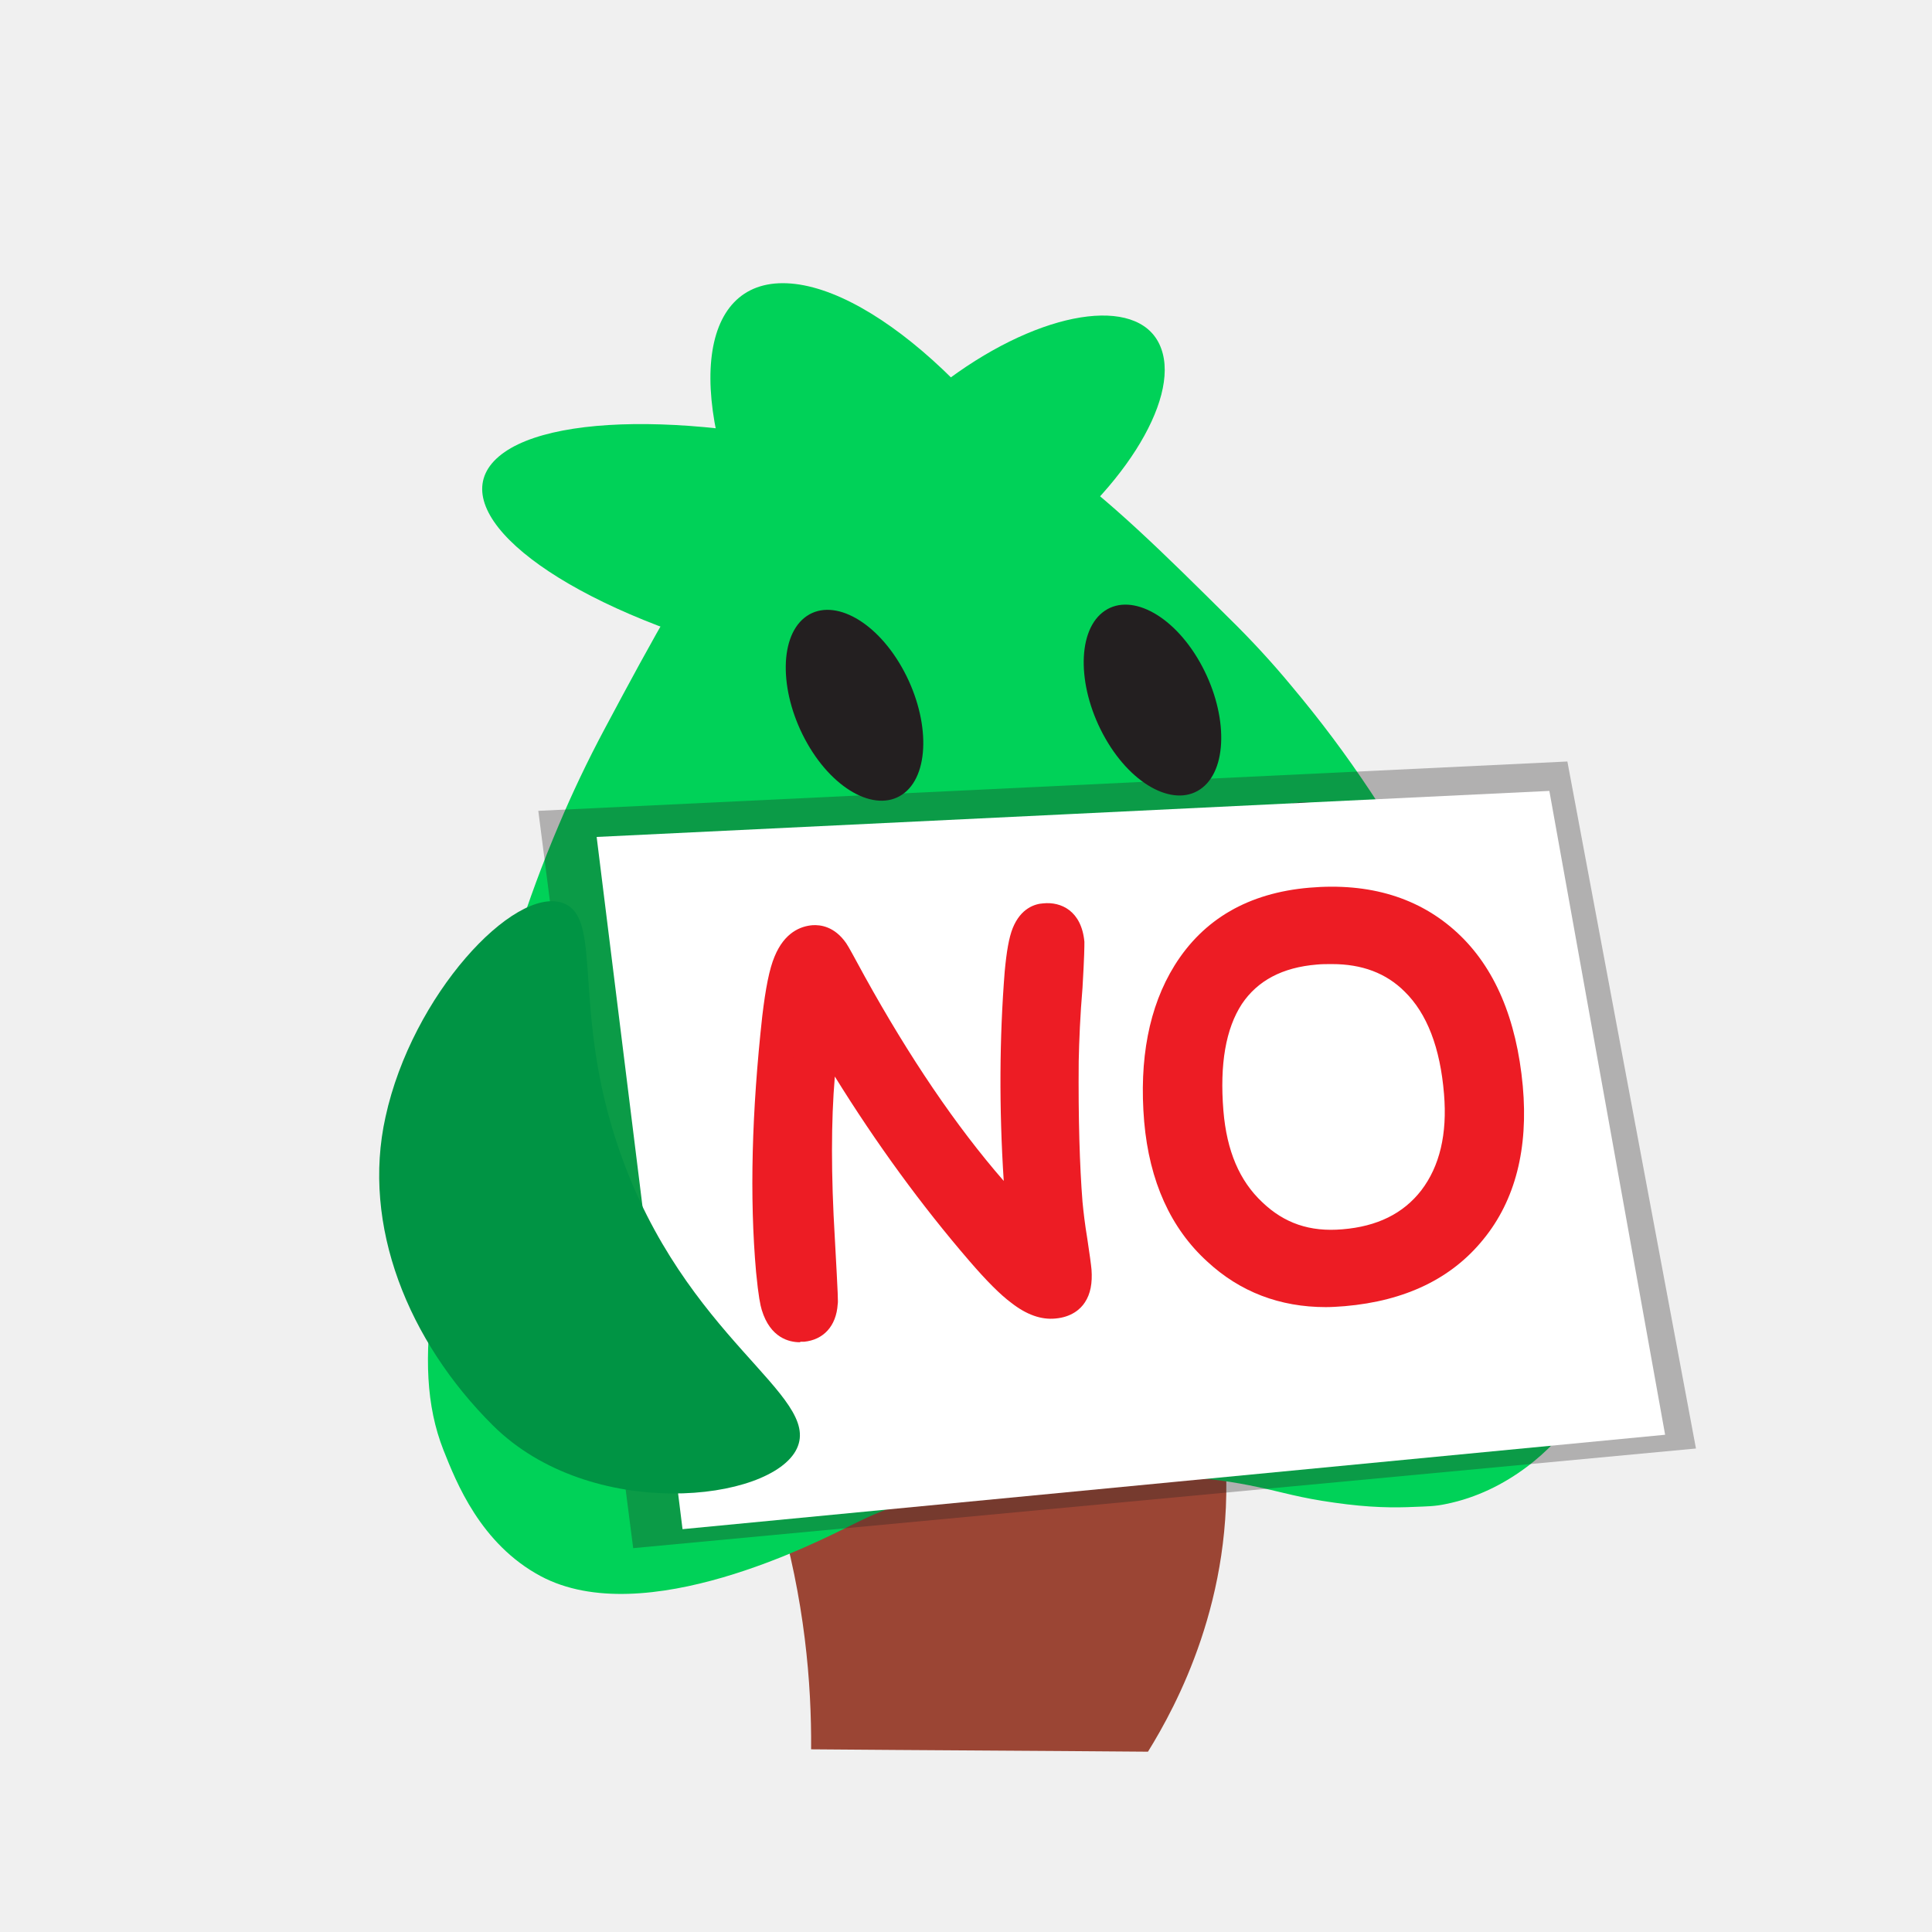
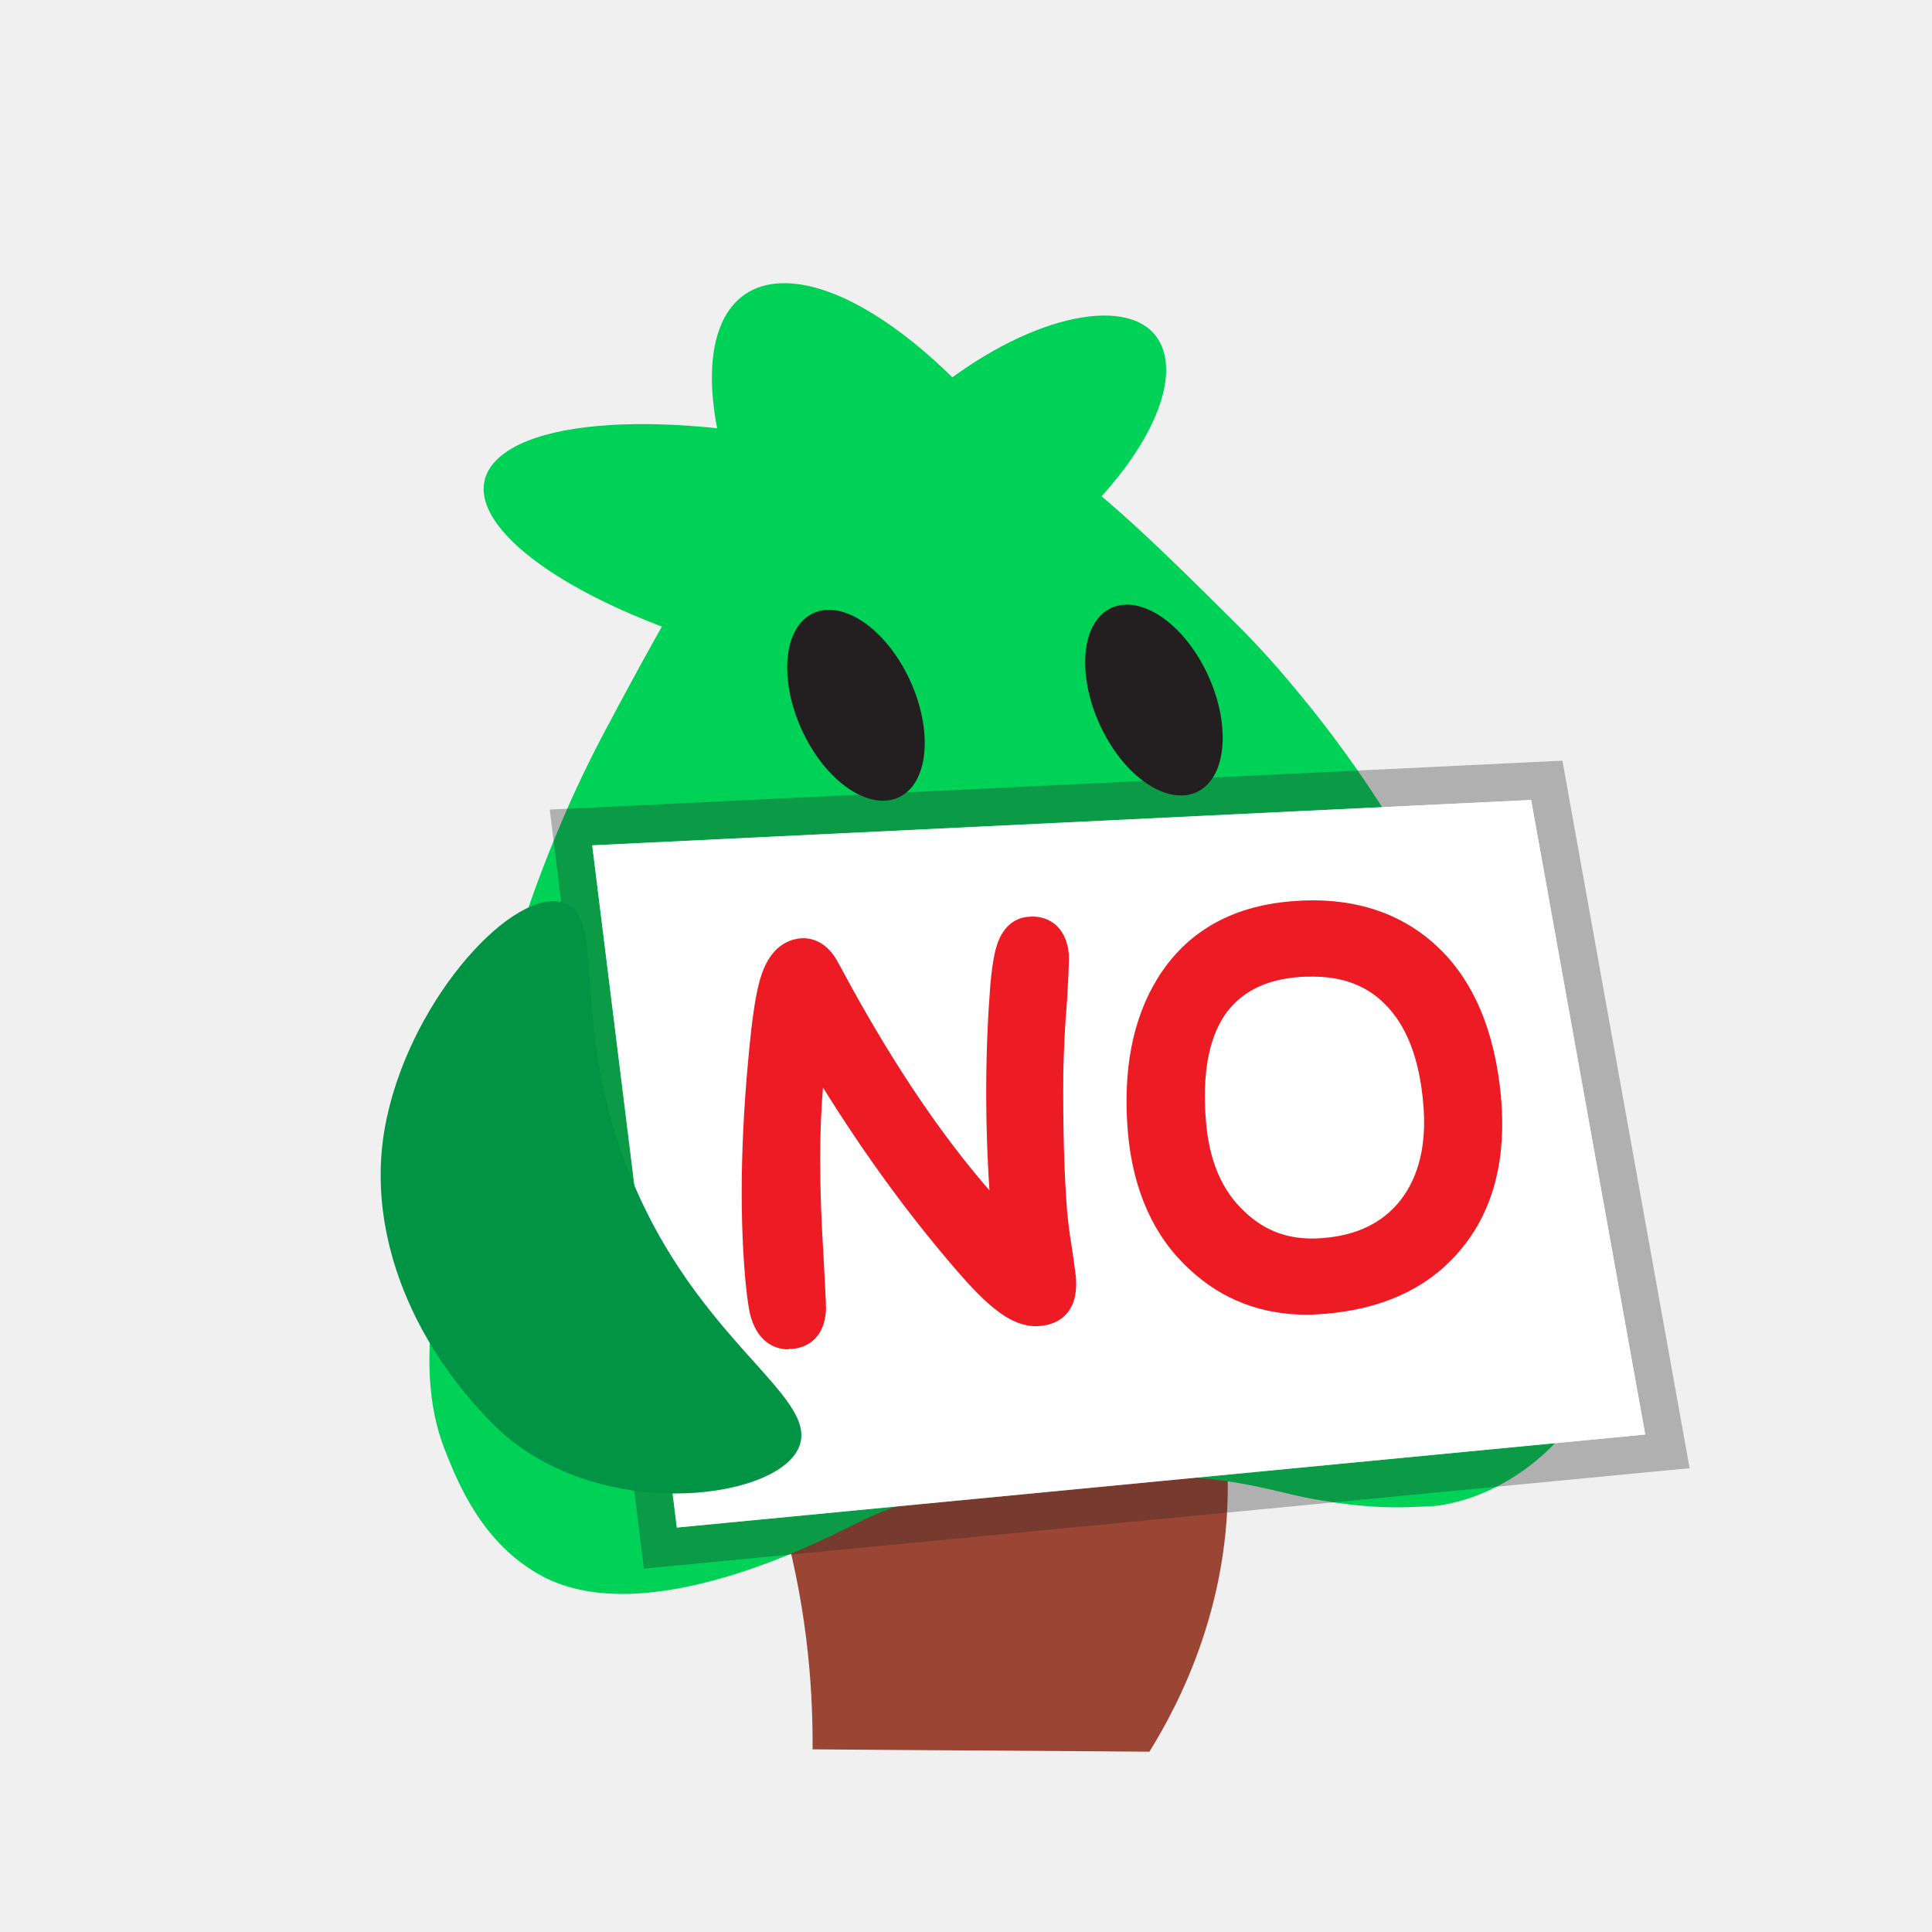
<svg xmlns="http://www.w3.org/2000/svg" width="256" height="256" viewBox="0 0 256 256" fill="none">
-   <path d="M152.05 232.108C137.214 231.982 122.314 231.919 107.477 231.794C107.54 223.117 106.66 211.99 102.951 199.479C101.002 192.879 98.55 187.033 96.098 182.003C115.65 176.911 135.265 171.818 154.816 166.726C157.834 172.384 161.606 181.374 162.36 192.879C163.618 211.739 155.885 226.009 152.113 232.108H152.05Z" fill="#9B4534" />
-   <path d="M212.716 172.698C212.967 180.493 210.452 184.958 208.63 187.786C205.926 191.936 199.765 197.656 191.592 199.29C190.146 199.605 189.015 199.605 187.443 199.668C184.803 199.794 181.533 199.794 176.756 199.103C172.229 198.474 169.903 197.719 166.885 197.09C159.718 195.519 154.124 195.519 148.528 195.582C146.454 195.582 144.568 195.645 142.807 195.77C137.903 196.085 134.383 196.588 129.605 197.279C125.079 197.971 122.753 198.348 120.364 199.04C116.466 200.171 113.825 201.616 112.883 202.057C108.545 204.194 85.41 216.202 71.642 208.846C63.658 204.571 60.452 196.399 58.754 192.125C54.165 180.43 57.748 165.971 64.915 137.179C66.99 128.754 69.567 119.827 74.094 109.202C75.791 105.179 77.803 100.904 80.192 96.441C92.702 72.99 102.07 56.205 117.095 54.005C132.435 51.742 146.014 65.195 162.799 81.855C165.88 84.872 168.582 87.827 171.034 90.782C178.956 100.212 184.363 108.636 191.781 121.713C210.452 154.907 212.464 165.091 212.716 172.761V172.698Z" fill="#00D258" />
-   <path d="M147.27 86.696C139.79 92.982 115.523 92.228 93.142 84.998C70.698 77.768 58.628 66.83 66.109 60.48C73.59 54.13 97.857 54.948 120.238 62.178C142.618 69.407 154.751 80.346 147.27 86.696Z" fill="#00D258" />
-   <path d="M153.873 46.209C156.387 53.124 148.34 65.698 135.955 74.374C123.57 83.049 111.438 84.433 108.986 77.516C106.534 70.601 114.517 58.028 126.902 49.352C139.287 40.677 151.421 39.294 153.873 46.209Z" fill="#00D258" />
-   <path d="M140.481 111.027C128.473 110.524 110.682 93.675 100.686 73.368C90.69 53.063 92.325 37.032 104.269 37.535C116.214 38.038 134.069 54.886 144.065 75.192C154.061 95.498 152.425 111.529 140.481 111.027Z" fill="#00D258" />
-   <path d="M98.612 127.935C101.63 130.072 103.327 133.971 105.15 136.988C107.414 140.823 109.928 144.469 113.512 147.235C117.472 150.253 122.25 153.082 127.028 154.402C132.372 155.912 138.407 156.036 143.94 156.414C149.472 156.791 155.255 156.854 160.914 156.791C166.949 156.665 172.167 155.975 174.556 149.687C176.379 144.972 177.825 139.754 178.831 134.787C179.334 132.273 179.711 129.695 179.585 127.118C179.397 124.038 178.516 121.083 178.705 118.002C179.082 111.024 167.766 109.327 166.384 116.305C165.566 120.391 162.737 123.283 160.348 126.615C157.456 130.701 155.633 135.479 153.81 140.068L165.943 143.401C167.64 138.246 169.086 133.09 170.281 127.809C171.601 122.152 166.006 118.442 161.04 120.705C157.204 122.465 154.815 126.112 152.804 129.695C151.798 131.519 150.729 133.405 149.661 135.165C148.969 136.297 148.277 137.365 147.523 138.434C147.272 138.812 145.197 141.012 146.517 140.257L149.661 139.377H149.032C150.1 139.628 151.169 139.88 152.175 140.194C144.38 136.862 136.27 135.668 127.972 134.16C122.313 133.09 111.94 132.398 110.369 125.232L109.74 130.072L110.117 129.256L107.854 131.519C107.854 131.519 111.249 133.342 112.191 133.845C114.14 134.85 116.216 135.731 118.29 136.548C122.754 138.308 127.343 139.502 132.058 140.131C141.173 141.389 150.415 140.509 159.028 137.365C162.234 136.234 164.371 133.09 163.429 129.632C162.611 126.552 158.902 124.101 155.696 125.232C144.254 129.382 131.932 128.941 120.805 124.038C114.769 121.397 108.042 116.305 101.504 120.642C94.966 124.98 99.618 134.097 104.208 138.246C113.951 147.11 129.04 146.293 141.173 149.436C143.94 150.127 146.769 152.013 149.661 151.95C153.558 151.887 155.633 148.745 157.644 145.853C159.656 142.961 161.417 140.006 163.114 136.925C164.245 134.913 165.126 132.587 167.326 131.519L158.085 124.415C156.891 129.695 155.444 134.85 153.747 140.006C152.678 143.212 155.004 146.858 158.148 147.739C161.73 148.745 164.623 146.544 165.88 143.338C167.64 139 169.589 134.913 172.418 131.205C175.248 127.495 177.574 124.101 178.453 119.574L166.132 117.876C165.88 122.465 167.64 126.804 166.697 131.33C165.88 135.479 164.434 139.628 163.24 143.652C162.297 146.795 164.245 143.904 164.245 143.967C164.245 143.904 160.411 144.092 160.159 144.092C157.896 144.092 155.633 144.092 153.37 144.092C148.403 144.029 143.374 143.778 138.407 143.338C131.177 142.709 123.32 140.823 118.605 134.725C113.89 128.627 111.438 121.586 104.899 116.934C102.133 114.985 97.921 116.431 96.286 119.197C94.463 122.341 95.783 125.861 98.549 127.809L98.612 127.935Z" fill="#231F20" />
-   <path d="M96.349 122.341C98.864 128.187 101.442 134.097 103.957 139.943C105.213 142.835 106.408 145.602 108.672 147.865C109.803 148.996 111.123 149.939 112.38 150.883C112.506 151.008 113.575 151.762 112.821 151.197C112.129 150.694 112.946 151.322 113.072 151.385C113.575 151.825 114.077 152.328 114.518 152.831C116.655 155.346 121.244 155.22 123.383 152.831C125.835 150.191 125.709 146.607 123.383 143.967C122.313 142.772 121.057 141.766 119.736 140.824C119.547 140.698 118.416 139.692 118.29 139.755C118.416 139.755 119.233 140.572 118.479 139.88C118.227 139.692 118.039 139.503 117.787 139.251C117.536 139.001 117.347 138.812 117.158 138.623C116.466 137.932 117.158 138.812 117.284 138.749C117.095 138.749 116.403 137.24 116.342 137.051C115.65 135.731 115.147 134.349 114.518 132.965L107.099 115.865C105.78 112.848 101.127 111.905 98.487 113.602C95.344 115.613 94.841 118.946 96.224 122.215L96.349 122.341Z" fill="#231F20" />
-   <path d="M137.088 159.745C142.18 161.757 147.335 163.643 152.867 163.643C155.885 163.643 158.777 163.077 161.543 161.946C163.492 161.128 165.252 160.06 166.384 158.11C167.012 156.979 167.389 155.532 167.326 154.276C167.201 152.327 166.447 150.88 165.252 149.372C164.308 148.178 162.234 147.549 160.788 147.549C159.217 147.549 157.393 148.241 156.325 149.372C155.256 150.504 154.439 152.138 154.502 153.835C154.565 155.532 155.256 156.916 156.325 158.299L156.514 158.487L154.878 155.721V155.973C154.878 155.408 154.878 154.842 154.753 154.276V154.527C154.816 153.961 154.941 153.395 155.004 152.83C155.382 151.761 156.073 150.88 157.017 150.252C156.828 150.378 156.577 150.504 156.388 150.567L157.142 150.252C157.142 150.252 156.639 150.441 156.388 150.504C155.507 150.756 154.628 150.943 153.747 151.132L155.444 150.88C153.622 151.132 151.799 151.069 150.038 150.88L151.736 151.132C147.837 150.567 144.192 149.12 140.545 147.675C139.099 147.109 136.962 147.549 135.704 148.304C134.447 149.057 133.126 150.567 132.813 152.075C132.435 153.709 132.498 155.471 133.441 156.916C134.384 158.362 135.578 159.179 137.213 159.808L137.088 159.745Z" fill="#231F20" />
-   <path d="M173.927 108.51C173.927 108.51 174.053 108.636 174.179 108.762C174.179 108.762 175.625 110.02 176.379 112.472C177.071 114.609 176.505 122.342 174.179 126.931C167.578 140.133 135.013 151.072 112.632 132.966C104.271 126.176 97.481 115.929 99.367 113.603C100.499 112.157 105.465 113.038 108.609 114.42C110.243 115.175 110.683 115.74 113.072 116.746C114.895 117.501 116.153 117.753 118.857 118.506C123.446 119.638 124.325 120.016 126.022 120.393C129.544 121.21 138.093 123.347 144.945 122.593C159.28 121.084 171.538 106.813 173.802 108.573L173.927 108.51Z" fill="white" />
-   <path d="M156.01 166.286C154.187 167.292 152.552 167.481 151.987 167.544C137.276 168.864 126.336 163.206 126.336 163.206C119.358 159.559 109.112 152.204 109.865 148.684C110.306 146.484 114.958 146.546 124.262 146.735C132.75 146.861 138.533 148.118 143.562 149.187C144.128 149.313 148.969 150.381 155.004 153.21C160.285 155.662 161.102 156.982 161.354 158.051C162.108 161.132 158.839 164.778 156.01 166.412V166.286Z" fill="#EE2A7B" />
-   <path d="M145.447 170.623C126.462 170.623 103.641 155.158 93.205 126.428C91.696 121.839 90.565 115.803 93.708 112.534C96.977 109.076 102.447 110.9 104.835 111.654L104.206 113.917L104.961 111.654C117.975 115.866 134.132 121.084 144.379 120.33C152.3 119.764 157.958 115.238 162.547 111.654C167.262 107.945 171.663 104.424 176.567 107.505C181.596 110.649 182.225 118.13 182.602 122.153C184.362 141.705 172.166 163.143 155.947 168.926C152.677 170.058 149.157 170.686 145.51 170.686L145.447 170.623ZM98.926 115.175C98.172 115.175 97.48 115.301 97.04 115.74C96.223 116.62 95.846 119.575 97.606 124.856C109.11 156.478 136.206 170.874 154.311 164.399C168.395 159.37 179.396 139.818 177.825 122.468C177.573 119.513 177.007 113.289 173.989 111.402C172.103 110.208 170.029 111.591 165.377 115.238C160.599 119.009 154.061 124.228 144.631 124.919C133.44 125.736 116.78 120.393 103.39 116.054H103.327C102.509 115.741 100.498 115.112 98.926 115.112V115.175Z" fill="#231F20" />
-   <path d="M158.965 87.701C162.611 94.114 162.799 101.594 159.341 104.36C155.884 107.127 150.1 104.235 146.454 97.823C142.807 91.409 142.619 83.929 146.077 81.163C149.535 78.397 155.318 81.289 158.965 87.701Z" fill="#231F20" />
-   <path d="M119.484 88.392C123.131 94.804 123.318 102.285 119.861 105.052C116.403 107.818 110.62 104.926 106.973 98.514C103.327 92.1 103.138 84.619 106.597 81.853C110.054 79.088 115.838 81.98 119.484 88.392Z" fill="#231F20" />
-   <g opacity="0.31">
-     <path d="M220.322 188.54L87.17 201.051L75.602 110.962L204.605 104.801L220.322 188.54Z" fill="white" />
-     <path d="M220.322 188.54L87.17 201.051L75.602 110.962L204.605 104.801L220.322 188.54Z" stroke="#231F20" stroke-width="1.2" stroke-miterlimit="10" />
-     <path d="M220.322 188.54L87.17 201.051L75.602 110.962L204.605 104.801L220.322 188.54Z" stroke="#231F20" stroke-width="1.2" stroke-miterlimit="10" />
-     <path d="M220.322 188.54L87.17 201.051L75.602 110.962L204.605 104.801L220.322 188.54Z" stroke="#231F20" stroke-width="1.2" stroke-miterlimit="10" />
-     <path d="M83.901 205.137L71.328 107.441L207.686 100.903L224.723 191.934L83.901 205.137ZM79.878 114.545L90.502 196.963L215.859 185.207L201.526 108.761L79.878 114.608V114.545Z" fill="#231F20" />
-   </g>
-   <path d="M220.637 190.112C177.259 194.262 133.817 198.474 90.439 202.622C86.667 172.069 82.832 141.453 79.06 110.9C121.118 108.887 163.177 106.813 205.297 104.801C210.39 133.217 215.545 161.696 220.637 190.112Z" fill="white" />
-   <path d="M141.299 124.98C141.299 125.735 141.299 127.621 141.047 130.701C140.733 134.473 140.544 137.742 140.544 140.635C140.481 148.305 140.67 154.654 141.047 159.495C141.173 160.814 141.361 162.512 141.676 164.524C141.99 166.536 142.179 167.855 142.242 168.484C142.494 170.936 141.55 172.257 139.539 172.446C138.281 172.57 136.835 172.005 135.327 170.873C134.006 169.868 132.246 168.107 130.046 165.592C122.501 156.854 115.46 146.858 109.048 135.668C107.728 142.646 107.476 152.202 108.168 164.335C108.482 169.554 108.608 172.32 108.545 172.696C108.419 174.457 107.665 175.4 106.219 175.525C104.773 175.651 103.767 174.772 103.138 172.885C102.887 172.131 102.698 170.559 102.51 168.359C101.629 158.551 101.944 147.424 103.327 134.976C103.704 131.519 104.207 129.13 104.773 127.684C105.464 125.986 106.471 125.106 107.853 124.98C108.734 124.917 109.488 125.357 110.116 126.301C110.116 126.301 110.934 127.746 112.443 130.513C119.924 144.03 127.72 154.905 135.829 163.14L135.64 161.129C134.635 149.75 134.572 139 135.39 129.004C135.577 126.615 135.892 124.917 136.269 123.912C136.709 122.78 137.401 122.215 138.344 122.089C140.105 121.963 141.047 122.906 141.236 125.043L141.299 124.98Z" fill="#ED1C24" />
-   <path d="M105.968 177.853C104.586 177.853 102.07 177.288 100.939 173.579C100.75 172.951 100.499 171.819 100.184 168.549C99.304 158.617 99.618 147.237 101.002 134.665C101.442 130.955 101.945 128.377 102.636 126.743C103.957 123.536 106.094 122.72 107.665 122.594C108.672 122.531 110.558 122.72 112.129 124.983C112.506 125.548 113.072 126.617 114.581 129.384C120.491 140.07 126.651 149.187 133 156.48C132.373 146.798 132.435 137.493 133.126 128.755C133.378 126.051 133.692 124.228 134.195 122.97C135.265 120.331 137.15 119.765 138.219 119.702C140.608 119.45 143.311 120.707 143.688 124.794C143.688 125.422 143.688 126.617 143.437 130.892C143.122 134.602 142.997 137.807 142.934 140.636C142.871 148.181 143.059 154.467 143.437 159.245C143.563 160.566 143.751 162.2 144.066 164.086C144.38 166.16 144.569 167.544 144.632 168.236C144.758 169.996 144.506 171.441 143.751 172.573C143.185 173.453 141.991 174.522 139.854 174.711C137.967 174.899 136.018 174.208 134.007 172.636C132.561 171.567 130.737 169.744 128.411 167.041C122.125 159.748 116.153 151.576 110.62 142.648C110.117 148.558 110.117 155.725 110.62 164.086C111.061 172.07 111.061 172.51 110.998 172.825C110.809 175.716 109.112 177.54 106.534 177.79C106.409 177.79 106.22 177.79 106.094 177.79L105.968 177.853ZM107.854 127.435C107.854 127.435 107.288 127.686 106.975 128.503C106.66 129.321 106.157 131.206 105.654 135.167C104.271 147.363 104.02 158.428 104.836 168.047C105.088 170.812 105.276 171.756 105.402 172.133C105.654 172.888 105.905 173.075 105.905 173.075C106.031 173.075 106.157 172.951 106.22 172.385C106.22 171.819 106.094 169.115 105.842 164.274C105.151 152.078 105.465 142.271 106.786 135.041L107.98 128.755L111.186 134.287C117.536 145.289 124.514 155.285 131.932 163.834C134.007 166.223 135.704 167.921 136.836 168.801C137.904 169.555 138.785 170.059 139.476 169.933C139.98 169.744 140.105 169.367 140.043 168.549C140.043 167.921 139.791 166.663 139.476 164.715C139.162 162.64 138.91 160.943 138.785 159.559C138.344 154.593 138.156 148.181 138.219 140.448C138.219 137.556 138.407 134.161 138.722 130.389C139.036 126.303 139.036 125.297 138.973 125.046C138.91 124.354 138.785 124.165 138.785 124.102C138.407 124.983 138.093 126.114 137.841 128.943C137.025 138.814 137.088 149.5 138.093 160.691L138.848 169.241L134.258 164.589C126.022 156.228 118.039 145.1 110.495 131.458C109.238 129.132 108.483 127.811 108.294 127.498C108.294 127.498 108.106 127.309 107.98 127.309L107.854 127.435Z" fill="#ED1C24" />
-   <path d="M199.388 144.092C200.079 151.825 198.508 158.049 194.673 162.701C190.838 167.416 185.305 170.057 177.95 170.685C171.474 171.251 166.006 169.491 161.478 165.405C157.078 161.381 154.5 155.723 153.872 148.368C153.18 140.635 154.437 134.223 157.518 129.13C160.913 123.66 166.256 120.58 173.549 119.952C180.904 119.323 186.814 121.083 191.404 125.295C195.93 129.508 198.57 135.794 199.325 144.03L199.388 144.092ZM193.667 144.784C193.101 138.057 191.089 133.028 187.757 129.695C184.425 126.364 179.899 124.98 174.304 125.483C168.96 125.924 165.062 128.061 162.61 131.771C160.159 135.479 159.215 140.698 159.781 147.424C160.284 153.271 162.233 157.86 165.628 161.066C169.023 164.336 173.173 165.718 178.138 165.279C183.419 164.839 187.443 162.764 190.209 159.18C193.038 155.472 194.233 150.694 193.667 144.721V144.784Z" fill="#ED1C24" />
-   <path d="M175.687 173.199C169.589 173.199 164.308 171.187 159.97 167.164C155.129 162.762 152.3 156.539 151.609 148.617C150.917 140.382 152.237 133.404 155.632 127.934C159.467 121.774 165.44 118.316 173.486 117.624C181.471 116.933 188.071 118.945 193.101 123.597C198.067 128.186 200.96 135.038 201.777 143.902C202.531 152.201 200.771 159.054 196.559 164.209C192.347 169.427 186.186 172.382 178.201 173.073C177.322 173.136 176.504 173.199 175.687 173.199ZM176.567 122.214C175.687 122.214 174.807 122.214 173.864 122.34C167.263 122.905 162.611 125.545 159.593 130.449C156.763 135.038 155.632 141.074 156.261 148.241C156.826 155.03 159.091 160.06 163.114 163.706C167.137 167.353 171.915 168.924 177.825 168.421C184.551 167.855 189.455 165.466 192.912 161.254C196.307 157.042 197.69 151.384 197.125 144.343C196.433 136.674 194.044 130.889 189.958 127.118C186.437 123.848 182.037 122.277 176.63 122.277L176.567 122.214ZM176.378 167.729C171.6 167.729 167.388 166.095 163.993 162.762C160.159 159.117 157.958 154.024 157.392 147.612C156.765 140.445 157.833 134.661 160.599 130.449C163.491 126.111 168.017 123.66 174.052 123.094C180.34 122.528 185.557 124.163 189.392 127.997C193.164 131.707 195.364 137.239 195.993 144.531C196.559 151.069 195.238 156.476 192.033 160.625C188.826 164.775 184.237 167.101 178.264 167.603C177.636 167.603 177.007 167.666 176.378 167.666V167.729ZM176.441 127.746C175.812 127.746 175.121 127.746 174.492 127.809C169.903 128.186 166.634 129.946 164.559 133.027C162.422 136.296 161.604 141.011 162.107 147.172C162.548 152.516 164.245 156.476 167.263 159.305C170.155 162.072 173.549 163.265 177.888 162.888C182.477 162.512 185.934 160.814 188.323 157.734C190.775 154.527 191.781 150.253 191.341 144.972C190.838 138.811 189.078 134.285 186.123 131.393C183.671 128.941 180.465 127.746 176.504 127.746H176.441Z" fill="#ED1C24" />
-   <path d="M105.59 191.937C102.258 199.041 78.243 201.744 65.292 188.856C54.102 177.729 47.878 162.389 51.084 147.992C54.605 131.836 68.059 117.439 74.534 119.639C80.066 121.525 75.603 133.784 82.078 152.456C90.754 177.477 108.923 184.833 105.59 191.937Z" fill="#009444" />
+   <path d="M152.242 232.109C137.405 231.983 122.507 231.92 107.67 231.795C107.733 223.118 106.852 211.991 103.144 199.48C101.194 192.88 98.743 187.034 96.291 182.004C115.842 176.912 135.457 171.819 155.009 166.727C158.027 172.385 161.798 181.375 162.553 192.88C163.81 211.74 156.077 226.01 152.305 232.109H152.242Z" fill="#9B4534" />
+   <path d="M212.908 172.698C213.16 180.493 210.645 184.958 208.822 187.786C206.119 191.936 199.958 197.656 191.785 199.29C190.34 199.605 189.208 199.605 187.636 199.668C184.996 199.794 181.727 199.794 176.948 199.103C172.422 198.474 170.096 197.719 167.079 197.09C159.912 195.519 154.317 195.519 148.721 195.582C146.647 195.582 144.761 195.645 143.001 195.77C138.097 196.085 134.576 196.588 129.798 197.279C125.272 197.971 122.946 198.348 120.557 199.04C116.66 200.171 114.019 201.616 113.076 202.057C108.738 204.194 85.603 216.202 71.835 208.846C63.851 204.571 60.645 196.399 58.947 192.125C54.358 180.43 57.941 165.971 65.108 137.179C67.183 128.754 69.76 119.827 74.287 109.202C75.984 105.179 77.996 100.904 80.385 96.441C92.895 72.99 102.263 56.206 117.289 54.005C132.628 51.742 146.208 65.195 162.992 81.855C166.073 84.873 168.776 87.827 171.228 90.782C179.15 100.212 184.556 108.636 191.974 121.713C210.645 154.907 212.658 165.091 212.908 172.761V172.698Z" fill="#00D258" />
+   <path d="M147.464 86.696C139.982 92.982 115.716 92.229 93.335 84.999C70.891 77.769 58.821 66.83 66.302 60.48C73.783 54.131 98.05 54.948 120.431 62.178C142.812 69.408 154.945 80.347 147.464 86.696Z" fill="#00D258" />
+   <path d="M154.066 46.208C156.58 53.124 148.534 65.697 136.149 74.373C123.764 83.049 111.631 84.432 109.179 77.516C106.727 70.601 114.711 58.027 127.095 49.352C139.48 40.676 151.614 39.293 154.066 46.208Z" fill="#00D258" />
+   <path d="M140.676 111.027C128.668 110.524 110.876 93.675 100.88 73.369C90.884 53.063 92.519 37.032 104.464 37.535C116.409 38.038 134.262 54.886 144.258 75.192C154.255 95.499 152.62 111.529 140.676 111.027Z" fill="#00D258" />
+   <path d="M159.159 87.701C162.806 94.114 162.993 101.594 159.536 104.36C156.078 107.127 150.295 104.235 146.648 97.823C143.002 91.409 142.813 83.929 146.271 81.163C149.729 78.397 155.513 81.289 159.159 87.701Z" fill="#231F20" />
+   <path d="M119.677 88.393C123.322 94.805 123.511 102.286 120.053 105.053C116.596 107.819 110.812 104.927 107.166 98.514C103.519 92.101 103.33 84.62 106.788 81.854C110.247 79.088 116.03 81.98 119.677 88.393Z" fill="#231F20" />
+   <path opacity="0.31" d="M205.343 105.559C207.852 119.56 210.377 133.578 212.901 147.597C215.426 161.615 217.951 175.635 220.461 189.639L220.939 192.311L218.238 192.568C196.864 194.613 175.473 196.673 154.082 198.733C132.691 200.794 111.299 202.854 89.923 204.898L87.502 205.13L87.204 202.717C85.346 187.662 83.471 172.591 81.597 157.519C79.722 142.447 77.848 127.374 75.989 112.316L75.659 109.642L78.352 109.513C119.772 107.531 161.276 105.484 202.763 103.503L204.956 103.398L205.343 105.559Z" fill="white" stroke="#231F20" stroke-width="5" />
+   <path d="M218 190.08C175.249 194.169 132.436 198.321 89.685 202.41C85.968 172.297 82.188 142.123 78.471 112.01C119.921 110.027 161.371 107.983 202.882 106C207.901 134.006 212.982 162.074 218 190.08Z" fill="white" />
+   <path d="M139.282 126.685C139.282 127.429 139.282 129.288 139.034 132.324C138.725 136.041 138.539 139.263 138.539 142.113C138.477 149.673 138.663 155.93 139.034 160.701C139.158 162.003 139.344 163.676 139.654 165.658C139.964 167.641 140.15 168.942 140.212 169.562C140.459 171.978 139.53 173.279 137.547 173.465C136.308 173.589 134.883 173.031 133.396 171.916C132.095 170.925 130.36 169.19 128.192 166.712C120.757 158.099 113.817 148.247 107.498 137.219C106.197 144.096 105.949 153.514 106.63 165.472C106.94 170.615 107.064 173.341 107.002 173.713C106.878 175.448 106.135 176.377 104.71 176.501C103.285 176.625 102.293 175.758 101.674 173.899C101.426 173.155 101.24 171.606 101.054 169.438C100.187 159.772 100.496 148.805 101.86 136.537C102.231 133.129 102.727 130.775 103.285 129.35C103.966 127.677 104.957 126.809 106.321 126.685C107.188 126.623 107.931 127.057 108.551 127.986C108.551 127.986 109.356 129.412 110.843 132.138C118.216 145.459 125.899 156.178 133.892 164.295L133.706 162.312C132.715 151.098 132.653 140.502 133.458 130.651C133.644 128.296 133.954 126.623 134.326 125.632C134.759 124.517 135.441 123.959 136.37 123.835C138.105 123.711 139.034 124.641 139.22 126.747L139.282 126.685Z" fill="#ED1C24" />
+   <path d="M104.465 178.795C103.102 178.795 100.624 178.237 99.508 174.581C99.323 173.962 99.075 172.846 98.765 169.624C97.898 159.835 98.207 148.62 99.57 136.228C100.004 132.572 100.5 130.032 101.181 128.421C102.483 125.261 104.589 124.456 106.138 124.332C107.129 124.27 108.988 124.456 110.537 126.686C110.909 127.244 111.466 128.297 112.953 131.023C118.777 141.557 124.849 150.541 131.107 157.728C130.488 148.186 130.55 139.016 131.231 130.404C131.479 127.739 131.789 125.943 132.284 124.703C133.338 122.101 135.196 121.543 136.25 121.481C138.604 121.234 141.268 122.473 141.64 126.5C141.64 127.12 141.64 128.297 141.392 132.51C141.082 136.166 140.958 139.326 140.896 142.114C140.835 149.549 141.02 155.745 141.392 160.454C141.516 161.756 141.702 163.366 142.012 165.225C142.322 167.27 142.507 168.633 142.569 169.315C142.693 171.05 142.445 172.475 141.702 173.59C141.144 174.457 139.967 175.511 137.861 175.697C136.002 175.882 134.081 175.201 132.098 173.652C130.673 172.599 128.877 170.802 126.584 168.137C120.388 160.95 114.502 152.895 109.05 144.097C108.554 149.921 108.554 156.985 109.05 165.225C109.484 173.094 109.484 173.528 109.422 173.838C109.236 176.688 107.563 178.485 105.023 178.733C104.899 178.733 104.713 178.733 104.589 178.733L104.465 178.795ZM106.324 129.103C106.324 129.103 105.766 129.35 105.457 130.156C105.147 130.961 104.651 132.82 104.155 136.724C102.792 148.744 102.544 159.649 103.35 169.129C103.598 171.855 103.784 172.784 103.908 173.156C104.155 173.9 104.403 174.086 104.403 174.086C104.527 174.086 104.651 173.962 104.713 173.404C104.713 172.846 104.589 170.182 104.341 165.411C103.66 153.391 103.97 143.725 105.271 136.6L106.448 130.404L109.608 135.856C115.865 146.699 122.743 156.551 130.054 164.977C132.098 167.332 133.771 169.005 134.887 169.872C135.94 170.616 136.807 171.112 137.489 170.988C137.984 170.802 138.108 170.43 138.046 169.624C138.046 169.005 137.799 167.766 137.489 165.845C137.179 163.8 136.931 162.127 136.807 160.764C136.374 155.869 136.188 149.549 136.25 141.928C136.25 139.078 136.436 135.732 136.745 132.015C137.055 127.987 137.055 126.996 136.993 126.748C136.931 126.066 136.807 125.881 136.807 125.819C136.436 126.686 136.126 127.801 135.878 130.59C135.072 140.317 135.134 150.851 136.126 161.879L136.869 170.306L132.346 165.721C124.23 157.48 116.361 146.513 108.926 133.068C107.687 130.775 106.943 129.474 106.758 129.164C106.758 129.164 106.572 128.979 106.448 128.979L106.324 129.103Z" fill="#ED1C24" />
+   <path d="M196.534 145.52C197.215 153.141 195.666 159.275 191.887 163.861C188.108 168.508 182.655 171.11 175.406 171.729C169.024 172.287 163.634 170.552 159.173 166.525C154.836 162.559 152.296 156.983 151.676 149.734C150.995 142.113 152.234 135.793 155.27 130.774C158.616 125.383 163.882 122.347 171.069 121.728C178.318 121.108 184.142 122.843 188.665 126.994C193.126 131.146 195.728 137.342 196.472 145.458L196.534 145.52ZM190.896 146.202C190.338 139.572 188.355 134.615 185.072 131.331C181.788 128.048 177.327 126.684 171.813 127.18C166.546 127.614 162.705 129.72 160.288 133.376C157.872 137.032 156.943 142.174 157.5 148.804C157.996 154.566 159.917 159.09 163.262 162.25C166.608 165.471 170.697 166.835 175.592 166.401C180.796 165.967 184.762 163.922 187.488 160.391C190.276 156.735 191.453 152.026 190.896 146.14V146.202Z" fill="#ED1C24" />
+   <path d="M173.175 174.206C167.165 174.206 161.96 172.224 157.685 168.258C152.915 163.921 150.126 157.787 149.445 149.98C148.763 141.863 150.065 134.986 153.41 129.595C157.19 123.523 163.076 120.115 171.006 119.434C178.875 118.752 185.381 120.735 190.337 125.32C195.232 129.843 198.082 136.597 198.887 145.333C199.631 153.512 197.896 160.265 193.745 165.346C189.594 170.489 183.522 173.401 175.653 174.082C174.786 174.144 173.98 174.206 173.175 174.206ZM174.042 123.957C173.175 123.957 172.307 123.957 171.378 124.081C164.872 124.638 160.288 127.241 157.314 132.074C154.525 136.597 153.41 142.545 154.03 149.608C154.587 156.3 156.818 161.257 160.783 164.85C164.749 168.444 169.457 169.993 175.281 169.497C181.911 168.94 186.744 166.585 190.151 162.434C193.497 158.283 194.86 152.706 194.303 145.767C193.621 138.208 191.267 132.507 187.239 128.79C183.77 125.568 179.433 124.019 174.104 124.019L174.042 123.957ZM173.856 168.816C169.148 168.816 164.996 167.205 161.651 163.921C157.871 160.327 155.703 155.309 155.145 148.989C154.525 141.925 155.579 136.225 158.305 132.074C161.155 127.798 165.616 125.382 171.564 124.824C177.76 124.267 182.902 125.877 186.682 129.657C190.399 133.313 192.568 138.765 193.187 145.953C193.745 152.396 192.444 157.725 189.284 161.814C186.124 165.904 181.601 168.196 175.715 168.692C175.096 168.692 174.476 168.754 173.856 168.754V168.816ZM173.918 129.409C173.299 129.409 172.617 129.409 171.998 129.471C167.475 129.843 164.253 131.578 162.208 134.614C160.102 137.836 159.296 142.483 159.792 148.555C160.226 153.822 161.898 157.725 164.872 160.513C167.723 163.239 171.068 164.417 175.343 164.045C179.866 163.673 183.274 162 185.628 158.964C188.045 155.804 189.036 151.591 188.602 146.386C188.107 140.314 186.372 135.853 183.46 133.003C181.044 130.586 177.884 129.409 173.98 129.409H173.918Z" fill="#ED1C24" />
+   <path d="M105.784 191.937C102.453 199.041 78.437 201.744 65.487 188.856C54.296 177.729 48.072 162.389 51.279 147.992C54.799 131.836 68.253 117.439 74.728 119.639C80.26 121.525 75.797 133.784 82.272 152.456C90.948 177.477 109.117 184.833 105.784 191.937Z" fill="#009444" />
</svg>
